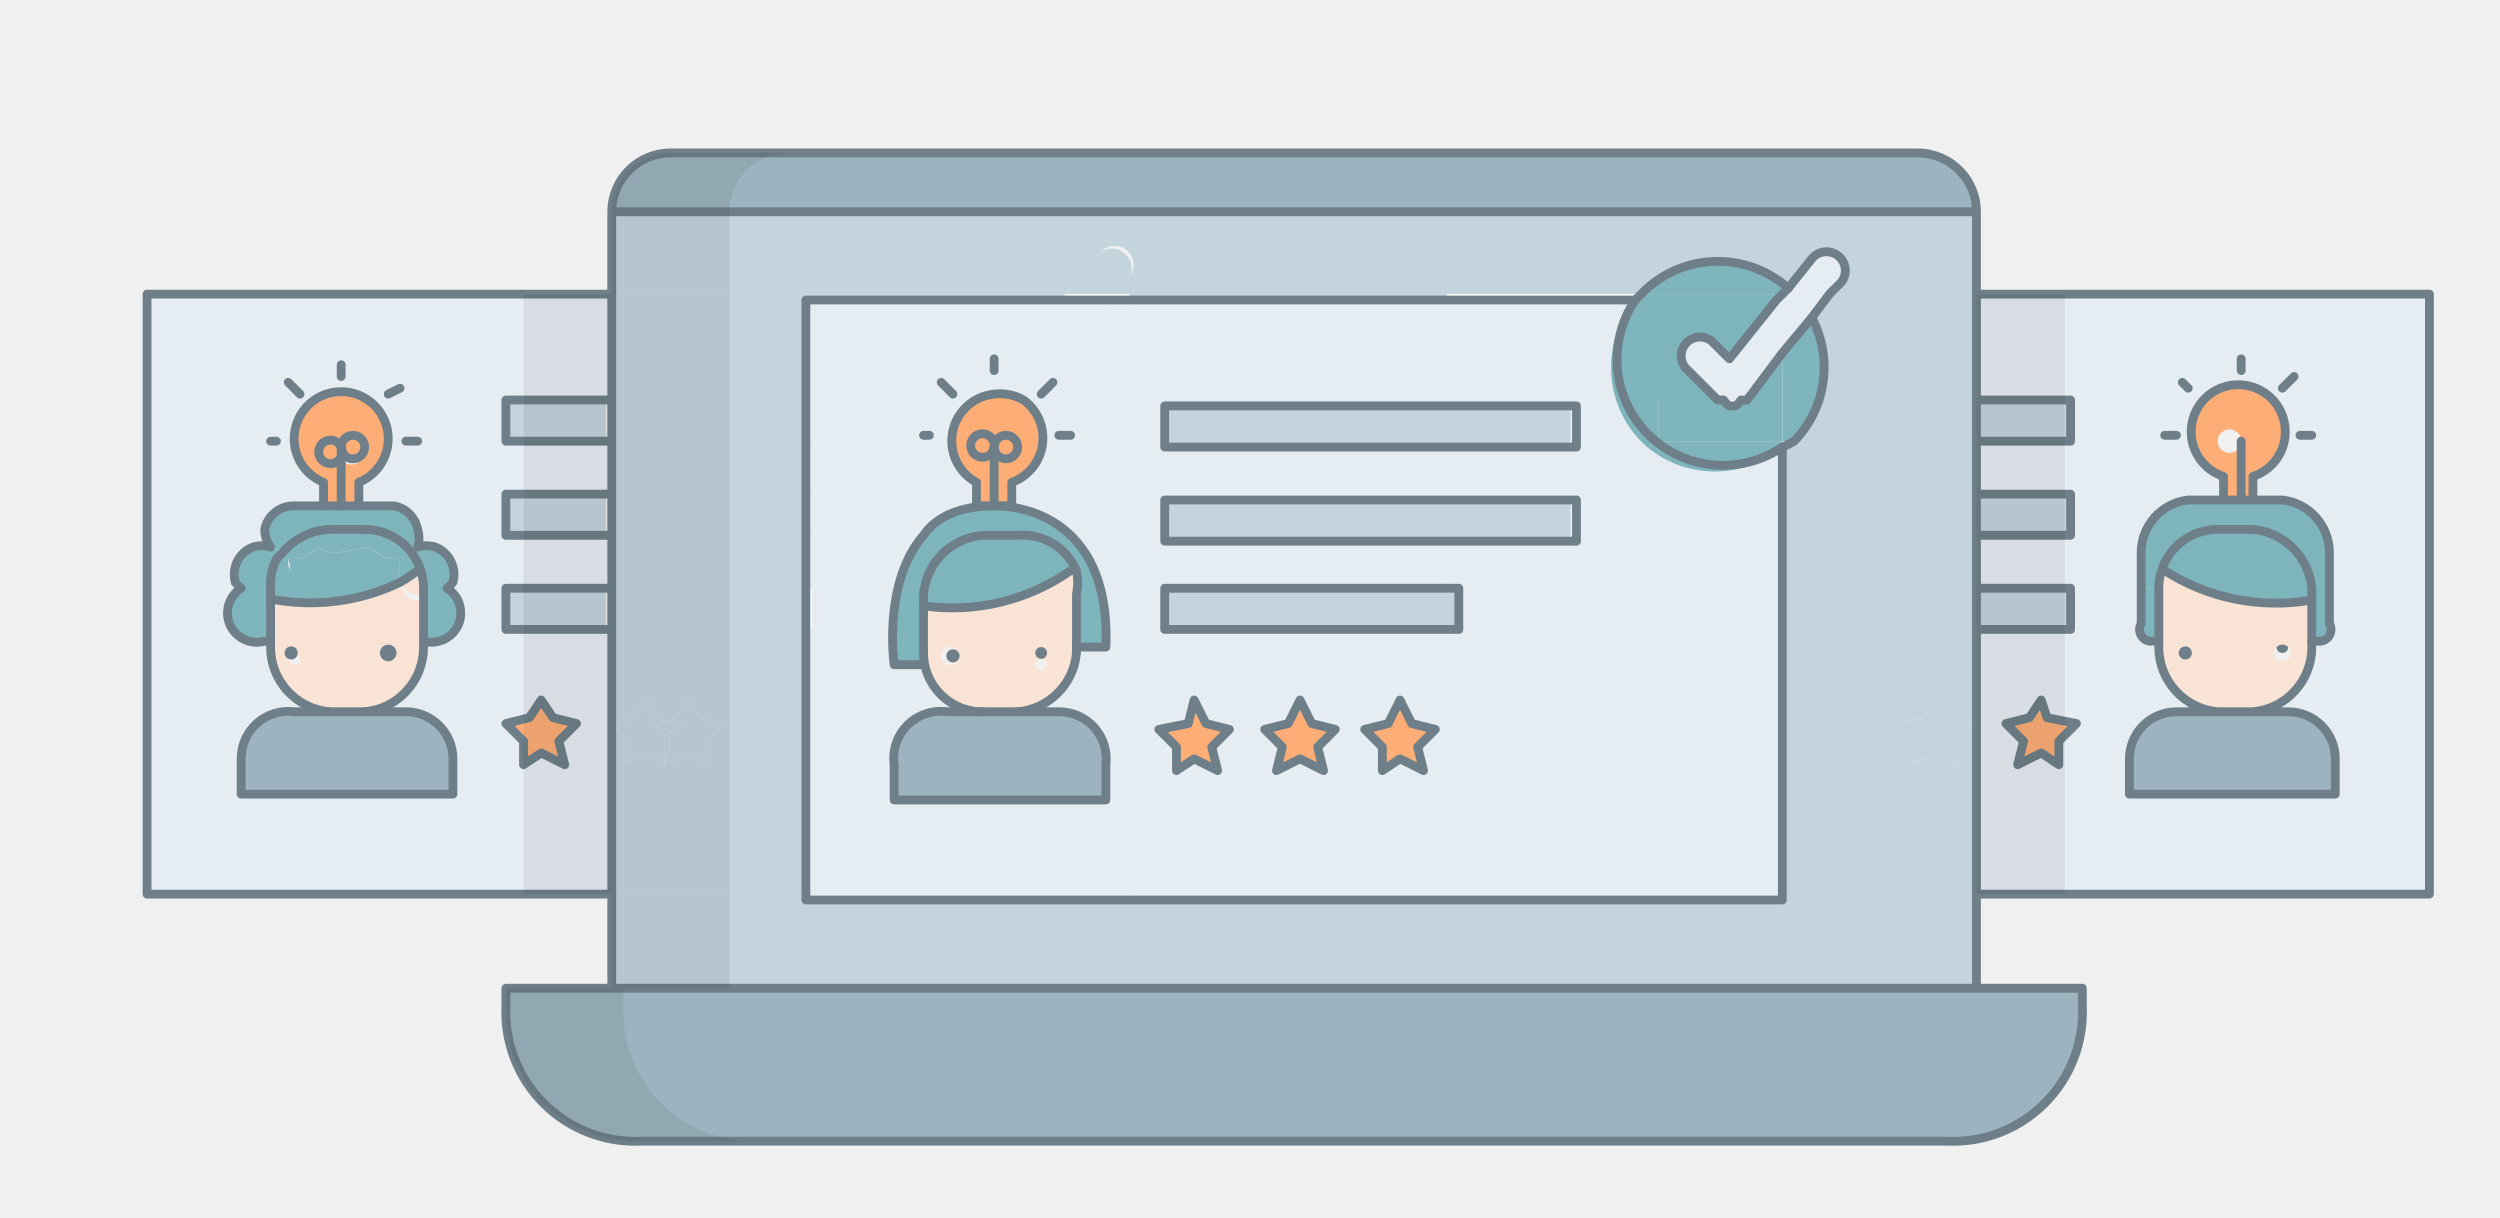
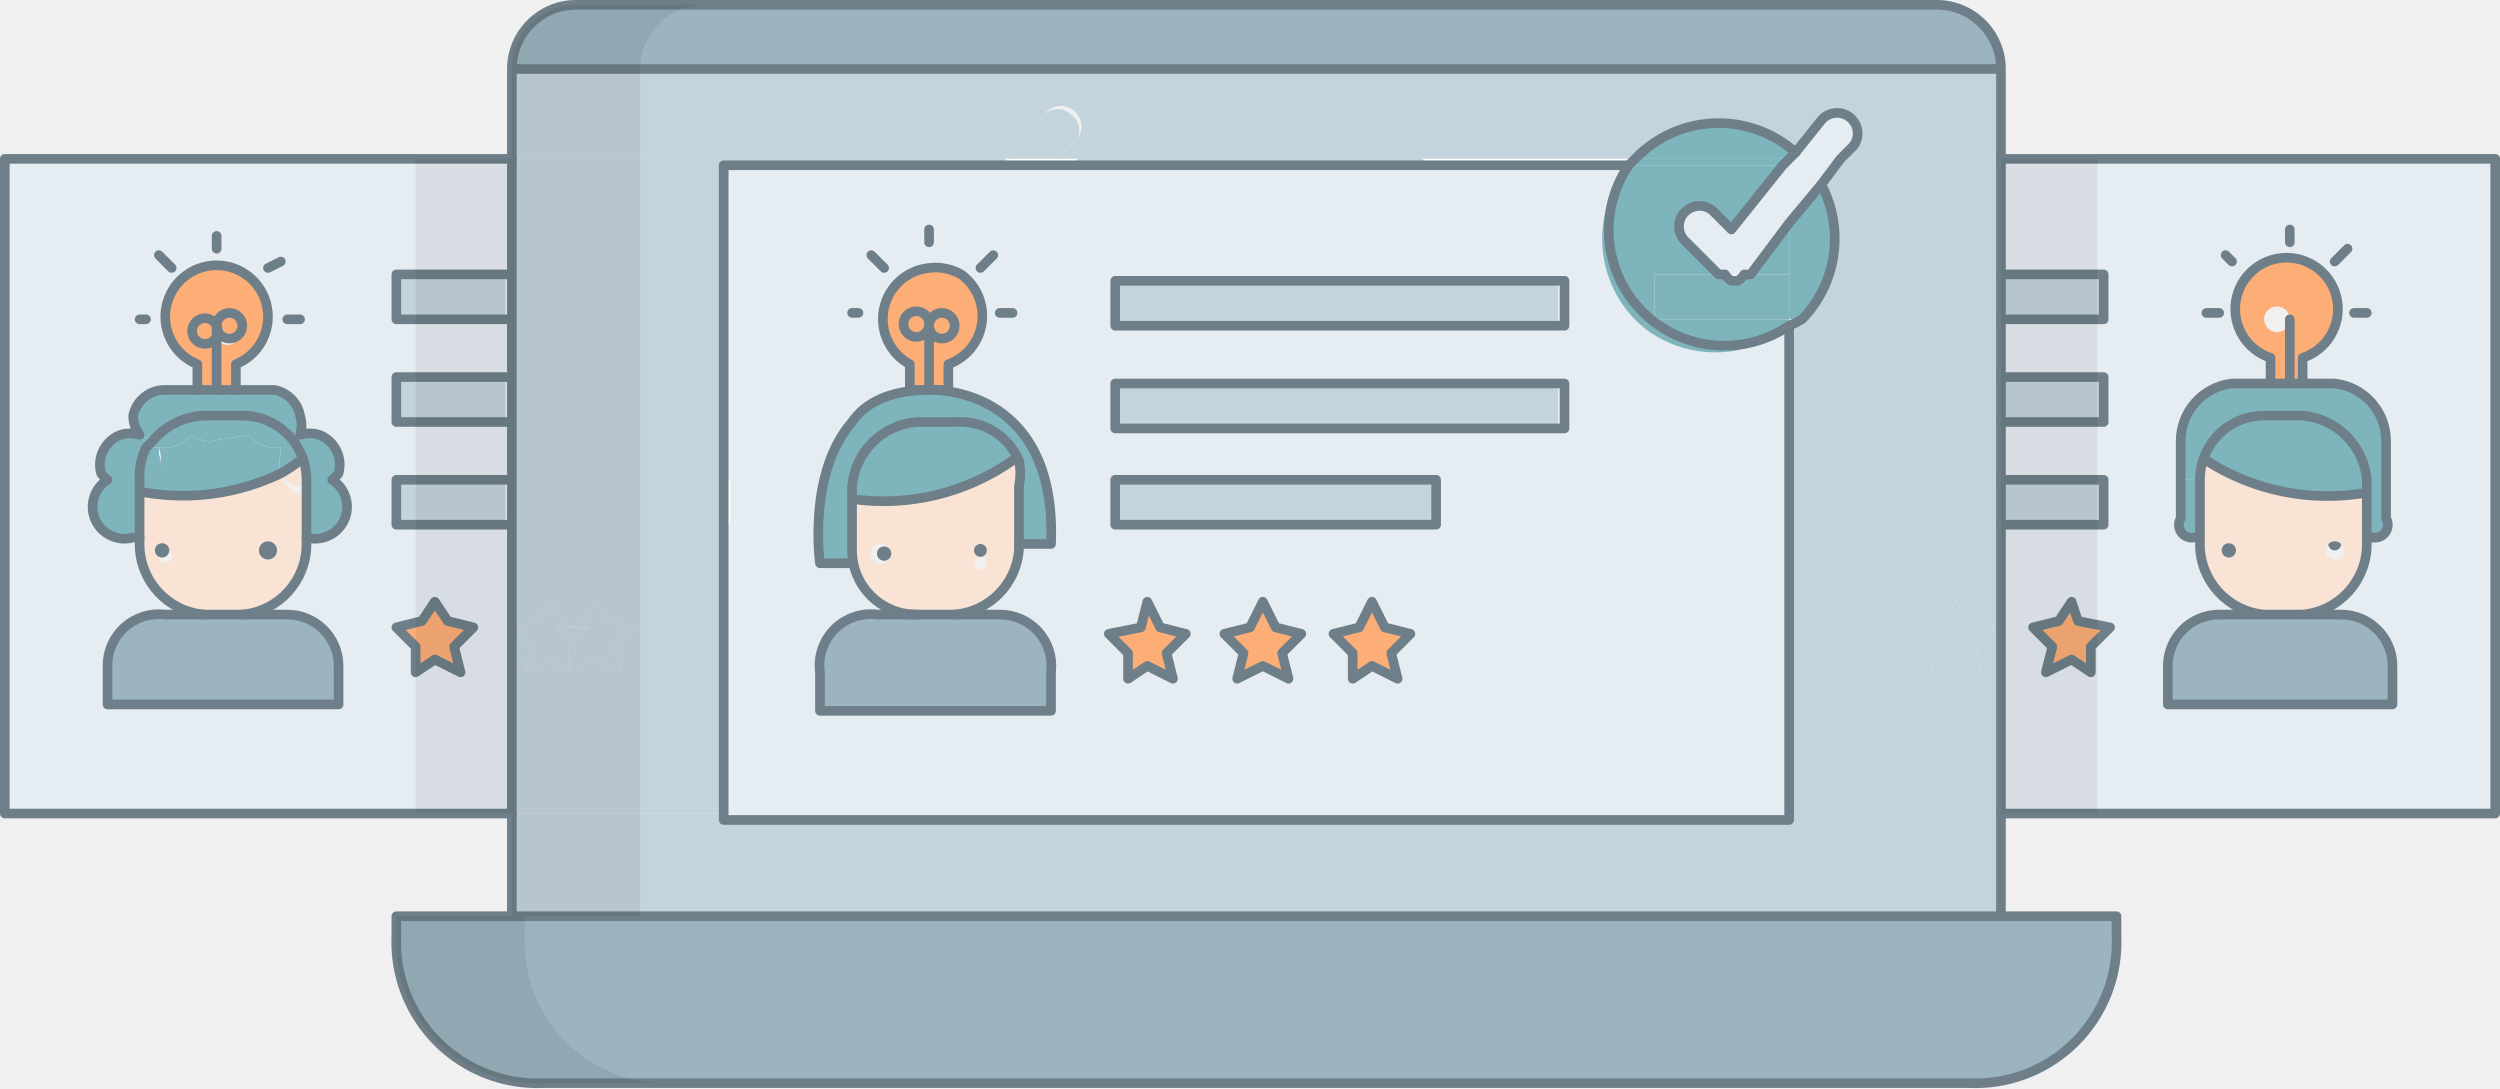
- <svg xmlns="http://www.w3.org/2000/svg" viewBox="0 0 425 207">
-   <defs>
-     <style>.cls-2{fill:#9bb4bf}.cls-3{fill:#7eb5bd}.cls-4{fill:#6e7f89}.cls-5{fill:#f9e3d4}.cls-6{fill:#fdae76}.cls-7{fill:#e6edf2}.cls-8{fill:#c4d4dd}.cls-9{fill:#fff}.cls-10{fill:none;stroke:#6e7f89;stroke-linecap:round;stroke-linejoin:round;stroke-width:1.5px}.cls-11{opacity:.07;mix-blend-mode:multiply}</style>
-   </defs>
-   <g style="isolation:isolate">
-     <g id="Layer_1" data-name="Layer 1">
-       <path class="cls-2" d="M397 129v6h-35v-6a8 8 0 0 1 8-8h19a8 8 0 0 1 8 8z" />
-       <path class="cls-3" d="M396 106a2 2 0 0 1-2 3h-1v-9a11 11 0 0 0-10-10h-6a10 10 0 0 0-10 10h-3v-6a9 9 0 0 1 8-9h16a9 9 0 0 1 8 9z" />
-       <path class="cls-3" d="M393 100v2a35 35 0 0 1-25-5l-1-1a11 11 0 0 1 10-6h6a11 11 0 0 1 10 10z" />
-       <path class="cls-4" d="M389 110a1 1 0 1 1-2 0 1 1 0 0 1 2 0z" />
-       <path class="cls-5" d="M368 97a35 35 0 0 0 25 5v8a11 11 0 0 1-10 11h-6a11 11 0 0 1-10-11v-10a10 10 0 0 1 0-4zm19 15a1 1 0 1 0 2-2 1 1 0 0 0-2 2zm-15 0a1 1 0 1 0-1-2 1 1 0 0 0 1 2z" />
-       <path class="cls-6" d="M382 74a2 2 0 1 1-1 1 2 2 0 0 1 1-1z" />
-       <path class="cls-6" d="M381 85h-3v-4a8 8 0 1 1 5 0v4zm0-10a2 2 0 1 0-2 2 2 2 0 0 0 2-2zM381 75zM381 75z" />
-       <path class="cls-7" d="M367 110a11 11 0 0 0 10 11h-7a8 8 0 0 0-8 8v6h35v-6a8 8 0 0 0-8-8h-6a11 11 0 0 0 10-11v-1h1a2 2 0 0 0 2-3V94a9 9 0 0 0-8-9h-5v-4a8 8 0 1 0-5 0v4h-6a9 9 0 0 0-8 9v12a2 2 0 0 0 2 3h1zm46-60v102h-77v-45h16v-7h-16v-9h16v-7h-16v-9h16v-7h-16V50zm-63 76l3-3-5-1-1-3-2 3-4 1 3 3-1 4 4-2 3 2z" />
-       <path class="cls-4" d="M371 110a1 1 0 1 1 1 2 1 1 0 0 1-1-2z" />
-       <path class="cls-3" d="M367 100v9h-1a2 2 0 0 1-2-3v-6z" />
-       <path class="cls-2" d="M354 168v3a22 22 0 0 1-23 23H109a22 22 0 0 1-23-23v-3h268z" />
-       <path class="cls-6" d="M353 123l-3 3v4l-3-2-4 2 1-4-3-3 4-1 2-3 1 3 5 1z" />
-       <path class="cls-8" d="M336 100h16v7h-16zM336 84h16v7h-16zM336 68h16v7h-16zM336 152v16H104v-16h33v1h166v-1h33zM335 123l-4-1-2-3-2 3-4 1 3 3-1 4 4-2 4 2-1-4zm1-16v45h-33v-45zM303 100h33v7h-33zM303 91h33v9h-33zM303 84h33v7h-33zM336 75v9h-33v-8a14 14 0 0 0 2-1zM336 68v7h-31a18 18 0 0 0 4-7zM336 50v18h-27a18 18 0 0 0-1-14l3-4z" />
-       <path class="cls-8" d="M336 36v14h-25l2-2a3 3 0 0 0-5-4l-4 5a18 18 0 0 0-25 1h-33v1h-54v-1h-3l3-3a3 3 0 1 0-5-4l-6 7h-77V36z" />
-       <path class="cls-2" d="M336 36H104a10 10 0 0 1 10-10h212a10 10 0 0 1 10 10z" />
-       <path class="cls-8" d="M335 123l-3 3 1 4-4-2-4 2 1-4-3-3 4-1 2-3 2 3 4 1z" />
-       <path class="cls-7" d="M312 44a3 3 0 0 1 1 4l-2 2h-5a18 18 0 0 0-2-1l4-5a3 3 0 0 1 4 0zM311 50l-3 4a18 18 0 0 0-2-4z" />
-       <path class="cls-3" d="M310 62a18 18 0 0 1-1 6h-6v-8l5-6a18 18 0 0 1 2 8zM303 68h6a18 18 0 0 1-4 7h-2z" />
-       <path class="cls-7" d="M304 49a18 18 0 0 1 2 1h-3z" />
-       <path class="cls-9" d="M303 75h2a14 14 0 0 1-2 1z" />
-       <path class="cls-3" d="M304 49l-1 1h-24a18 18 0 0 1 25-1z" />
-       <path class="cls-7" d="M303 107v45h-57v-45h2v-7h-2v-8h22v-7h-22v-9h22v-7h-22V51h32a18 18 0 0 0 25 25v8h-21v7h21v9h-2v7z" />
-       <path class="cls-7" d="M301 100h2v7h-2zM282 84h21v7h-21z" />
-       <path class="cls-3" d="M303 68v7h-21v-7h11a3 3 0 0 0 1 1h1a3 3 0 0 0 1-1z" />
-       <path class="cls-3" d="M303 60v8h-7a4 4 0 0 0 1 0z" />
-       <path class="cls-7" d="M303 51v9l-6 8a4 4 0 0 1-1 0h-4l-5-5a3 3 0 0 1 4-5l3 3 8-10z" />
-       <path class="cls-7" d="M303 50h3a18 18 0 0 1 2 4l-5 6v-9h-1z" />
-       <path class="cls-3" d="M303 50l-1 1h-24l1-1z" />
-       <path class="cls-9" d="M293 68h3a3 3 0 0 1-1 1h-1a3 3 0 0 1-1-1z" />
-       <path class="cls-3" d="M282 75h21v1a18 18 0 0 1-23 0z" />
-       <path class="cls-3" d="M282 68v7l-2 1a18 18 0 0 1-2-25h24l-8 10-3-3a3 3 0 0 0-4 5l5 5h1z" />
-       <path class="cls-9" d="M246 50h33l-1 1h-32z" />
-       <path class="cls-8" d="M246 85h21v7h-21zM246 69h21v7h-21zM246 100h2v7h-2z" />
-       <path class="cls-7" d="M244 124l-4-1-2-4-2 4-4 1 3 3v4l3-2 4 2-1-4zm59 29H137v-1h55V51h54v18h-48v7h48v9h-48v7h48v8h-48v7h48v45h57zm-79-26l3-3-4-1-2-4-2 4-4 1 3 3-1 4 4-2 4 2zm-18 0l3-3-4-1-2-4-1 4-5 1 3 3v4l3-2 4 2z" />
-       <path class="cls-8" d="M198 100h49v7h-49zM198 85h49v7h-49zM198 69h49v7h-49z" />
-       <path class="cls-6" d="M244 124l-3 3 1 4-4-2-3 2v-4l-3-3 4-1 2-4 2 4 4 1zM227 124l-3 3 1 4-4-2-4 2 1-4-3-3 4-1 2-4 2 4 4 1zM209 124l-3 3 1 4-4-2-3 2v-4l-3-3 5-1 1-4 2 4 4 1z" />
-       <path class="cls-9" d="M192 50v1h-3v-1h3z" />
-       <path class="cls-8" d="M191 43a3 3 0 0 1 1 4l-3 3h-8l6-7a3 3 0 0 1 4 0z" />
-       <path class="cls-9" d="M189 50v1h-8v-1h8z" />
-       <path class="cls-7" d="M171 67l-6-5a3 3 0 1 1 5-5l3 3 8-9h8l-13 16a3 3 0 0 1-2 1 8 8 0 0 0-3-1z" />
-       <path class="cls-2" d="M188 130v6h-36v-6a8 8 0 0 1 9-9h19a8 8 0 0 1 8 9z" />
-       <path class="cls-5" d="M183 110v1a11 11 0 0 1-10 10h-6a10 10 0 0 1-10-10v-8a35 35 0 0 0 25-6h1a10 10 0 0 1 0 4zm-5 3a1 1 0 1 0-2 0 1 1 0 0 0 2 0zm-16 0a1 1 0 0 0-1-3 1 1 0 1 0 1 3z" />
-       <path class="cls-3" d="M183 97h-1a35 35 0 0 1-25 6v-2a11 11 0 0 1 10-10h6a10 10 0 0 1 10 6z" />
-       <path class="cls-4" d="M178 111a1 1 0 1 1-2 0 1 1 0 0 1 2 0z" />
-       <path class="cls-9" d="M174 68h-1a3 3 0 0 1-2-1 8 8 0 0 1 3 1z" />
-       <circle class="cls-6" cx="171" cy="76" r="2" />
-       <path class="cls-7" d="M188 130a8 8 0 0 0-8-9h-7a11 11 0 0 0 10-10v-1h5c1-25-19-24-19-24h3v-4a8 8 0 0 0 2-14 3 3 0 0 0 2-1l13-16h3v101h-55V91h20c-7 8-5 22-5 22h5a11 11 0 0 0 10 8h-6a8 8 0 0 0-9 9v6h36z" />
-       <path class="cls-3" d="M157 111a11 11 0 0 0 0 2h-5s-2-14 5-22c2-3 6-5 12-5 0 0 20-1 19 24h-5v-9a10 10 0 0 0 0-4 10 10 0 0 0-10-6h-6a11 11 0 0 0-10 10v10z" />
-       <path class="cls-6" d="M169 76a2 2 0 1 0 2-2 2 2 0 0 0-2 2 2 2 0 1 0-1 2 2 2 0 0 0 1-2zm-3 6a8 8 0 0 1 3-15 7 7 0 0 1 2 0 3 3 0 0 0 2 1h1a8 8 0 0 1-2 14v4h-6z" />
-       <path class="cls-6" d="M168 78a2 2 0 1 1 1-2 2 2 0 0 1-1 2z" />
-       <path class="cls-4" d="M163 111a1 1 0 0 1-2 1 1 1 0 1 1 2-1z" />
-       <path class="cls-7" d="M169 86c-6 0-10 2-12 5v-7h-20v-9h20v-7h-20V51h44l-8 9-3-3a3 3 0 1 0-5 5l6 5a7 7 0 0 0-2 0 8 8 0 0 0-3 15v4h3z" />
-       <path class="cls-7" d="M137 84h20v7h-20zM137 68h20v7h-20z" />
-       <path class="cls-9" d="M137 100h1v7h-1z" />
-       <path class="cls-8" d="M137 107v45h-33v-29l3 3-1 4 4-2 3 2 4-2 4 2-1-4 3-3-4-1-2-3-2 3-2 1-1-1-2-3-2 3-4 1v-16h33zM104 100h33v7h-33zM104 91h33v9h-33zM104 84h33v7h-33zM104 75h33v9h-33zM104 68h33v7h-33zM137 51v17h-33V50h77v1h-44z" />
-       <path class="cls-8" d="M123 123l-3 3 1 4-4-2-4 2 1-4-1-1 3-2h-3l2-1 2-3 2 3 4 1z" />
-       <path class="cls-8" d="M116 123l-3 2-2-2h5zM114 126l-1 4v-5l1 1z" />
-       <path class="cls-8" d="M111 123l2 2v5l-3-2-4 2 1-4-3-3 4-1 2-3 2 3 1 1h-2zM86 100h17v7H86zM86 84h17v7H86zM86 68h17v7H86z" />
-       <path class="cls-6" d="M98 123l-3 3 1 4-4-2-3 2v-4l-3-3 4-1 2-3 2 3 4 1z" />
-       <path class="cls-3" d="M76 100a5 5 0 0 1 2 6 5 5 0 0 1-6 3v-8a11 11 0 0 0-3-8h2a5 5 0 0 1 3 0 5 5 0 0 1 3 6 5 5 0 0 1-1 1z" />
-       <path class="cls-2" d="M69 121a8 8 0 0 1 8 8v6H41v-6a8 8 0 0 1 9-8h19z" />
-       <path class="cls-5" d="M72 109v1a11 11 0 0 1-10 11h-6a11 11 0 0 1-10-11v-1a5 5 0 0 0 2-6 4 4 0 0 0-1-1 35 35 0 0 0 21-3 5 5 0 0 0 2 3 5 5 0 0 0 2 7zm-5 3a1 1 0 1 0-2-2 1 1 0 0 0 2 2zm-16 0a1 1 0 1 0-2 0 1 1 0 0 0 2 0z" />
-       <path class="cls-5" d="M72 102v7a5 5 0 0 1-2-7zM72 100v1h-2a5 5 0 0 1-2-2 25 25 0 0 0 3-2v-1a10 10 0 0 1 1 4z" />
-       <path class="cls-7" d="M39 106a5 5 0 0 0 6 3 4 4 0 0 0 1 0v1a11 11 0 0 0 10 11h-6a8 8 0 0 0-9 8v6h36v-6a8 8 0 0 0-8-8h-7a11 11 0 0 0 10-11v-1a5 5 0 0 0 6-3 5 5 0 0 0-2-6 5 5 0 0 0 1-1 5 5 0 0 0-3-6 5 5 0 0 0-3 0 5 5 0 0 0 1-3 5 5 0 0 0-5-4h-6v-4a8 8 0 1 0-6 0v4h-5a5 5 0 0 0-5 4 5 5 0 0 0 1 3 5 5 0 0 0-3 0 5 5 0 0 0-3 6 5 5 0 0 0 1 1 5 5 0 0 0-2 6zm65 17v29H25V50h79v18H86v7h18v9H86v7h18v9H86v7h18v16zm-9 3l3-3-4-1-2-3-2 3-4 1 3 3v4l3-2 4 2z" />
-       <path class="cls-4" d="M65 112a1 1 0 0 1 2-2 1 1 0 1 1-2 2z" />
-       <path class="cls-3" d="M68 96a5 5 0 0 0 0 3 35 35 0 0 1-21 3 4 4 0 0 0 0-1 5 5 0 0 0 2-6 5 5 0 0 0 1 0 5 5 0 0 0 4-2 6 6 0 0 0 3 1l6-1a5 5 0 0 0 4 2 5 5 0 0 0 1 0 6 6 0 0 0 0 1z" />
-       <path class="cls-3" d="M63 93l-6 1a6 6 0 0 1-3-1 5 5 0 0 1-4 2 5 5 0 0 1-1 0h-2l1-1a11 11 0 0 1 8-4h6a10 10 0 0 1 9 6v1a25 25 0 0 1-3 2 5 5 0 0 1 0-3 6 6 0 0 1 0-1 5 5 0 0 1-1 0 5 5 0 0 1-4-2z" />
-       <path class="cls-3" d="M46 93a5 5 0 0 1-1-3 5 5 0 0 1 5-4h17a5 5 0 0 1 4 4 5 5 0 0 1 0 3h-2a10 10 0 0 0-7-3h-6a11 11 0 0 0-8 4z" />
-       <circle class="cls-6" cx="60" cy="76" r="2" />
-       <path class="cls-6" d="M58 86h-3v-4a8 8 0 1 1 6 0v4zm0-10a2 2 0 1 0-1 2 2 2 0 0 0 1-2 2 2 0 1 0 2-1 2 2 0 0 0-2 1z" />
-       <path class="cls-6" d="M58 76a2 2 0 1 1-1-1 2 2 0 0 1 1 1z" />
-       <path class="cls-4" d="M50 110a1 1 0 1 1-1 2 1 1 0 0 1 1-2z" />
-       <path class="cls-3" d="M49 96a5 5 0 0 1-2 6h-1v-1a10 10 0 0 1 1-6h2a4 4 0 0 1 0 1z" />
-       <path class="cls-5" d="M48 103a5 5 0 0 1-2 6v-7h1a4 4 0 0 1 1 1z" />
-       <path class="cls-3" d="M46 93l2 1-1 1a10 10 0 0 0-1 5v9a4 4 0 0 1-1 0 5 5 0 0 1-6-3 5 5 0 0 1 2-6 5 5 0 0 1-1-1 5 5 0 0 1 3-6 5 5 0 0 1 3 0z" />
-       <path class="cls-10" d="M61 86v-4a8 8 0 1 0-6 0v4M58 86V76" />
-       <path class="cls-10" d="M58 76a2 2 0 1 1-1-1 2 2 0 0 1 1 1z" />
-       <circle class="cls-10" cx="60" cy="76" r="2" />
-       <path class="cls-10" d="M47 75h-1M71 75h-2M58 64v-2M49 65l2 2M66 67l2-1M46 109a4 4 0 0 1-1 0 5 5 0 0 1-6-3 5 5 0 0 1 2-6 5 5 0 0 1-1-1 5 5 0 0 1 3-6 5 5 0 0 1 3 0 5 5 0 0 1-1-3 5 5 0 0 1 5-4h17a5 5 0 0 1 4 4 5 5 0 0 1 0 3 5 5 0 0 1 3 0 5 5 0 0 1 3 6 5 5 0 0 1-1 1 5 5 0 0 1 2 6 5 5 0 0 1-6 3M336 152h77V50h-77" />
-       <path class="cls-10" d="M383 121a11 11 0 0 0 10-11v-10a11 11 0 0 0-10-10h-6a10 10 0 0 0-10 10v10a11 11 0 0 0 10 11M377 121h-7a8 8 0 0 0-8 8v6h35v-6a8 8 0 0 0-8-8h-12zM378 85v-4a8 8 0 1 1 5 0v4M381 85V75M381 75zM381 75zM391 74h2M368 74h2M336 75h16v-7h-16M336 91h16v-7h-16M336 107h16v-7h-16M347 119l-2 3-4 1 3 3-1 4 4-2 3 2v-4l3-3-5-1-1-3zM368 97a35 35 0 0 0 25 5M381 63v-2M390 64l-2 2M372 66l-1-1M104 152H25V50h79" />
-       <path class="cls-10" d="M104 75H86v-7h18M104 91H86v-7h18M104 107H86v-7h18M62 121h7a8 8 0 0 1 8 8v6H41v-6a8 8 0 0 1 9-8h6M92 119l2 3 4 1-3 3 1 4-4-2-3 2v-4l-3-3 4-1 2-3zM104 168V36a10 10 0 0 1 10-10h212a10 10 0 0 1 10 10v132M336 168h18v3a22 22 0 0 1-23 23H109a22 22 0 0 1-23-23v-3h250zM104 36h232" />
-       <path class="cls-10" d="M303 76v77H137V51h141" />
-       <path class="cls-10" d="M167 121a10 10 0 0 1-10-10v-10a11 11 0 0 1 10-10h6a10 10 0 0 1 10 6 10 10 0 0 1 0 4v10a11 11 0 0 1-10 10" />
-       <path class="cls-10" d="M157 113h-5s-2-14 5-22c2-3 6-5 12-5 0 0 20-1 19 24h-5M182 97a35 35 0 0 1-25 6M173 121h7a8 8 0 0 1 8 9v6h-36v-6a8 8 0 0 1 9-9h12z" />
-       <path class="cls-10" d="M169 86h3v-4a8 8 0 0 0 2-14 8 8 0 0 0-3-1 7 7 0 0 0-2 0 8 8 0 0 0-3 15v4zM169 86V76" />
-       <path class="cls-10" d="M169 76a2 2 0 1 1-1-2 2 2 0 0 1 1 2z" />
-       <circle class="cls-10" cx="171" cy="76" r="2" />
-       <path class="cls-10" d="M158 74h-1M182 74h-2M169 63v-2M160 65l2 2M177 67l2-2M246 69h22v7h-70v-7h48zM246 85h22v7h-70v-7h48zM246 100h2v7h-50v-7h48zM308 54a18 18 0 0 1-3 21 14 14 0 0 1-2 1 18 18 0 0 1-25-25l1-1a18 18 0 0 1 25-1M203 119l2 4 4 1-3 3 1 4-4-2-3 2v-4l-3-3 5-1 1-4zM221 119l2 4 4 1-3 3 1 4-4-2-4 2 1-4-3-3 4-1 2-4zM238 119l2 4 4 1-3 3 1 4-4-2-3 2v-4l-3-3 4-1 2-4z" />
-       <path class="cls-10" d="M296 68a3 3 0 0 1-1 1h-1a3 3 0 0 1-1-1h-1l-5-5a3 3 0 0 1 4-5l3 3 8-10 1-1 1-1 4-5a3 3 0 0 1 5 4l-2 2-3 4-5 6-6 8a4 4 0 0 1-1 0zM366 109a2 2 0 0 1-2-3V94a9 9 0 0 1 8-9h16a9 9 0 0 1 8 9v12a2 2 0 0 1-2 3h-1M62 121h-6a11 11 0 0 1-10-11v-10a10 10 0 0 1 1-5l1-1a11 11 0 0 1 8-4h6a10 10 0 0 1 10 10v10a11 11 0 0 1-10 11z" />
-       <path class="cls-10" d="M71 97a25 25 0 0 1-3 2 35 35 0 0 1-21 3h-1" />
-       <path class="cls-11" d="M134 26h-20a10 10 0 0 0-10 10v132h20V36a10 10 0 0 1 10-10zM106 171v-3H86v3a22 22 0 0 0 23 23h20a22 22 0 0 1-23-23zM89 50h15v102H89zM336 50h15v102h-15z" />
+ <svg xmlns="http://www.w3.org/2000/svg" height="169.524" viewBox="0 0 389.5 169.524" width="389.5">
+   <g transform="translate(-24.25 -25.25)">
+     <path d="m397 129v6h-35v-6a8 8 0 0 1 8-8h19a8 8 0 0 1 8 8z" fill="#9bb4bf" />
+     <path d="m396 106a2 2 0 0 1 -2 3h-1v-9a11 11 0 0 0 -10-10h-6a10 10 0 0 0 -10 10h-3v-6a9 9 0 0 1 8-9h16a9 9 0 0 1 8 9z" fill="#7eb5bd" />
+     <path d="m393 100v2a35 35 0 0 1 -25-5l-1-1a11 11 0 0 1 10-6h6a11 11 0 0 1 10 10z" fill="#7eb5bd" />
+     <path d="m389 110a1 1 0 1 1 -2 0 1 1 0 0 1 2 0z" fill="#6e7f89" />
+     <path d="m368 97a35 35 0 0 0 25 5v8a11 11 0 0 1 -10 11h-6a11 11 0 0 1 -10-11v-10a10 10 0 0 1 0-4zm19 15a1.414 1.414 0 1 0 2-2 1.414 1.414 0 0 0 -2 2zm-15 0a1.118 1.118 0 1 0 -1-2 1.118 1.118 0 0 0 1 2z" fill="#f9e3d4" />
+     <path d="m382 74a2 2 0 1 1 -1 1 2 2 0 0 1 1-1z" fill="#fdae76" />
+     <path d="m381 85h-3v-4a8 8 0 1 1 5 0v4zm0-10a2 2 0 1 0 -2 2 2 2 0 0 0 2-2z" fill="#fdae76" />
+     <path d="m367 110a11 11 0 0 0 10 11h-7a8 8 0 0 0 -8 8v6h35v-6a8 8 0 0 0 -8-8h-6a11 11 0 0 0 10-11v-1h1a2 2 0 0 0 2-3v-12a9 9 0 0 0 -8-9h-5v-4a8 8 0 1 0 -5 0v4h-6a9 9 0 0 0 -8 9v12a2 2 0 0 0 2 3h1zm46-60v102h-77v-45h16v-7h-16v-9h16v-7h-16v-9h16v-7h-16v-18zm-63 76 3-3-5-1-1-3-2 3-4 1 3 3-1 4 4-2 3 2z" fill="#e6edf2" />
+     <path d="m371 110a1.118 1.118 0 1 1 1 2 1.118 1.118 0 0 1 -1-2z" fill="#6e7f89" />
+     <path d="m367 100v9h-1a2 2 0 0 1 -2-3v-6z" fill="#7eb5bd" />
+     <path d="m354 168v3a22 22 0 0 1 -23 23h-222a22 22 0 0 1 -23-23v-3z" fill="#9bb4bf" />
+     <path d="m353 123-3 3v4l-3-2-4 2 1-4-3-3 4-1 2-3 1 3z" fill="#fdae76" />
+     <path d="m336 100h16v7h-16zm0-16h16v7h-16zm0-16h16v7h-16zm0 84v16h-232v-16h33v1h166v-1zm-1-29-4-1-2-3-2 3-4 1 3 3-1 4 4-2 4 2-1-4zm1-16v45h-33v-45zm-33-7h33v7h-33zm0-9h33v9h-33zm0-7h33v7h-33zm33-9v9h-33v-8a14 14 0 0 0 2-1zm0-7v7h-31a18 18 0 0 0 4-7zm0-18v18h-27a18 18 0 0 0 -1-14l3-4z" fill="#c4d4dd" />
+     <path d="m336 36v14h-25l2-2a3.202 3.202 0 0 0 -5-4l-4 5a18 18 0 0 0 -25 1h-33v1h-54v-1h-3l3-3a3.202 3.202 0 1 0 -5-4l-6 7h-77v-14z" fill="#c4d4dd" />
+     <path d="m336 36h-232a10 10 0 0 1 10-10h212a10 10 0 0 1 10 10z" fill="#9bb4bf" />
+     <path d="m335 123-3 3 1 4-4-2-4 2 1-4-3-3 4-1 2-3 2 3z" fill="#c4d4dd" />
+     <path d="m312 44a3 3 0 0 1 1 4l-2 2h-5a18 18 0 0 0 -2-1l4-5a3 3 0 0 1 4 0zm-1 6-3 4a18 18 0 0 0 -2-4z" fill="#e6edf2" />
+     <path d="m310 62a18 18 0 0 1 -1 6h-6v-8l5-6a18 18 0 0 1 2 8zm-7 6h6a18 18 0 0 1 -4 7h-2z" fill="#7eb5bd" />
+     <path d="m304 49a18 18 0 0 1 2 1h-3z" fill="#e6edf2" />
+     <path d="m303 75h2a14 14 0 0 1 -2 1z" fill="#fff" />
+     <path d="m304 49-1 1h-24a18 18 0 0 1 25-1z" fill="#7eb5bd" />
+     <path d="m303 107v45h-57v-45h2v-7h-2v-8h22v-7h-22v-9h22v-7h-22v-18h32a18 18 0 0 0 25 25v8h-21v7h21v9h-2v7z" fill="#e6edf2" />
+     <path d="m301 100h2v7h-2zm-19-16h21v7h-21z" fill="#e6edf2" />
+     <path d="m303 68v7h-21v-7h11a3 3 0 0 0 1 1h1a3 3 0 0 0 1-1z" fill="#7eb5bd" />
+     <path d="m303 60v8h-7a4 4 0 0 0 1 0z" fill="#7eb5bd" />
+     <path d="m303 51v9l-6 8a4 4 0 0 1 -1 0h-4l-5-5a3.202 3.202 0 0 1 4-5l3 3 8-10z" fill="#e6edf2" />
+     <path d="m303 50h3a18 18 0 0 1 2 4l-5 6v-9h-1z" fill="#e6edf2" />
+     <path d="m303 50-1 1h-24l1-1z" fill="#7eb5bd" />
+     <path d="m293 68h3a3 3 0 0 1 -1 1h-1a3 3 0 0 1 -1-1z" fill="#fff" />
+     <path d="m282 75h21v1a18 18 0 0 1 -23 0z" fill="#7eb5bd" />
+     <path d="m282 68v7l-2 1a18 18 0 0 1 -2-25h24l-8 10-3-3a3.202 3.202 0 0 0 -4 5l5 5h1z" fill="#7eb5bd" />
+     <path d="m246 50h33l-1 1h-32z" fill="#fff" />
+     <path d="m246 85h21v7h-21zm0-16h21v7h-21zm0 31h2v7h-2z" fill="#c4d4dd" />
+     <path d="m244 124-4-1-2-4-2 4-4 1 3 3v4l3-2 4 2-1-4zm59 29h-166v-1h55v-101h54v18h-48v7h48v9h-48v7h48v8h-48v7h48v45h57zm-79-26 3-3-4-1-2-4-2 4-4 1 3 3-1 4 4-2 4 2zm-18 0 3-3-4-1-2-4-1 4-5 1 3 3v4l3-2 4 2z" fill="#e6edf2" />
+     <path d="m198 100h49v7h-49zm0-15h49v7h-49zm0-16h49v7h-49z" fill="#c4d4dd" />
+     <path d="m244 124-3 3 1 4-4-2-3 2v-4l-3-3 4-1 2-4 2 4zm-17 0-3 3 1 4-4-2-4 2 1-4-3-3 4-1 2-4 2 4zm-18 0-3 3 1 4-4-2-3 2v-4l-3-3 5-1 1-4 2 4z" fill="#fdae76" />
+     <path d="m192 50v1h-3v-1z" fill="#fff" />
+     <path d="m191 43a3 3 0 0 1 1 4l-3 3h-8l6-7a3 3 0 0 1 4 0z" fill="#c4d4dd" />
+     <path d="m189 50v1h-8v-1z" fill="#fff" />
+     <path d="m171 67-6-5a3.536 3.536 0 1 1 5-5l3 3 8-9h8l-13 16a3 3 0 0 1 -2 1 8 8 0 0 0 -3-1z" fill="#e6edf2" />
+     <path d="m188 130v6h-36v-6a8 8 0 0 1 9-9h19a8 8 0 0 1 8 9z" fill="#9bb4bf" />
+     <path d="m183 110v1a11 11 0 0 1 -10 10h-6a10 10 0 0 1 -10-10v-8a35 35 0 0 0 25-6h1a10 10 0 0 1 0 4zm-5 3a1 1 0 1 0 -2 0 1 1 0 0 0 2 0zm-16 0a1.581 1.581 0 0 0 -1-3 1.581 1.581 0 1 0 1 3z" fill="#f9e3d4" />
+     <path d="m183 97h-1a35 35 0 0 1 -25 6v-2a11 11 0 0 1 10-10h6a10 10 0 0 1 10 6z" fill="#7eb5bd" />
+     <path d="m178 111a1 1 0 1 1 -2 0 1 1 0 0 1 2 0z" fill="#6e7f89" />
+     <path d="m174 68h-1a3 3 0 0 1 -2-1 8 8 0 0 1 3 1z" fill="#fff" />
+     <circle cx="171" cy="76" fill="#fdae76" r="2" />
+     <path d="m188 130a8 8 0 0 0 -8-9h-7a11 11 0 0 0 10-10v-1h5c1-25-19-24-19-24h3v-4a8 8 0 0 0 2-14 3 3 0 0 0 2-1l13-16h3v101h-55v-61h20c-7 8-5 22-5 22h5a11 11 0 0 0 10 8h-6a8 8 0 0 0 -9 9v6h36z" fill="#e6edf2" />
+     <path d="m157 111a11 11 0 0 0 0 2h-5s-2-14 5-22c2-3 6-5 12-5 0 0 20-1 19 24h-5v-9a10 10 0 0 0 0-4 10 10 0 0 0 -10-6h-6a11 11 0 0 0 -10 10z" fill="#7eb5bd" />
+     <path d="m169 76a2 2 0 1 0 2-2 2 2 0 0 0 -2 2 2 2 0 1 0 -1 2 2 2 0 0 0 1-2zm-3 6a8 8 0 0 1 3-15 7 7 0 0 1 2 0 3 3 0 0 0 2 1h1a8 8 0 0 1 -2 14v4h-6z" fill="#fdae76" />
+     <path d="m168 78a2 2 0 1 1 1-2 2 2 0 0 1 -1 2z" fill="#fdae76" />
+     <path d="m163 111a1.118 1.118 0 0 1 -2 1 1.118 1.118 0 1 1 2-1z" fill="#6e7f89" />
+     <path d="m169 86c-6 0-10 2-12 5v-7h-20v-9h20v-7h-20v-17h44l-8 9-3-3a3.536 3.536 0 1 0 -5 5l6 5a7 7 0 0 0 -2 0 8 8 0 0 0 -3 15v4z" fill="#e6edf2" />
+     <path d="m137 84h20v7h-20zm0-16h20v7h-20z" fill="#e6edf2" />
+     <path d="m137 100h1v7h-1z" fill="#fff" />
+     <path d="m137 107v45h-33v-29l3 3-1 4 4-2 3 2 4-2 4 2-1-4 3-3-4-1-2-3-2 3-2 1-1-1-2-3-2 3-4 1v-16zm-33-7h33v7h-33zm0-9h33v9h-33zm0-7h33v7h-33zm0-9h33v9h-33zm0-7h33v7h-33zm33-17v17h-33v-18h77v1z" fill="#c4d4dd" />
+     <path d="m123 123-3 3 1 4-4-2-4 2 1-4-1-1 3-2h-3l2-1 2-3 2 3z" fill="#c4d4dd" />
+     <path d="m116 123-3 2-2-2zm-2 3-1 4v-5z" fill="#c4d4dd" />
+     <path d="m111 123 2 2v5l-3-2-4 2 1-4-3-3 4-1 2-3 2 3 1 1zm-25-23h17v7h-17zm0-16h17v7h-17zm0-16h17v7h-17z" fill="#c4d4dd" />
+     <path d="m98 123-3 3 1 4-4-2-3 2v-4l-3-3 4-1 2-3 2 3z" fill="#fdae76" />
+     <path d="m76 100a5 5 0 0 1 2 6 5 5 0 0 1 -6 3v-8a11 11 0 0 0 -3-8h2a5 5 0 0 1 3 0 5 5 0 0 1 3 6 5 5 0 0 1 -1 1z" fill="#7eb5bd" />
+     <path d="m69 121a8 8 0 0 1 8 8v6h-36v-6a8 8 0 0 1 9-8z" fill="#9bb4bf" />
+     <path d="m72 109v1a11 11 0 0 1 -10 11h-6a11 11 0 0 1 -10-11v-1a5 5 0 0 0 2-6 4 4 0 0 0 -1-1 35 35 0 0 0 21-3 5 5 0 0 0 2 3 5 5 0 0 0 2 7zm-5 3a1.414 1.414 0 1 0 -2-2 1.414 1.414 0 0 0 2 2zm-16 0a1 1 0 1 0 -2 0 1 1 0 0 0 2 0z" fill="#f9e3d4" />
+     <path d="m72 102v7a5 5 0 0 1 -2-7zm0-2v1h-2a5 5 0 0 1 -2-2 25 25 0 0 0 3-2v-1a10 10 0 0 1 1 4z" fill="#f9e3d4" />
+     <path d="m39 106a5 5 0 0 0 6 3 4 4 0 0 0 1 0v1a11 11 0 0 0 10 11h-6a8 8 0 0 0 -9 8v6h36v-6a8 8 0 0 0 -8-8h-7a11 11 0 0 0 10-11v-1a5 5 0 0 0 6-3 5 5 0 0 0 -2-6 5 5 0 0 0 1-1 5 5 0 0 0 -3-6 5 5 0 0 0 -3 0 5 5 0 0 0 1-3 5 5 0 0 0 -5-4h-6v-4a8 8 0 1 0 -6 0v4h-5a5 5 0 0 0 -5 4 5 5 0 0 0 1 3 5 5 0 0 0 -3 0 5 5 0 0 0 -3 6 5 5 0 0 0 1 1 5 5 0 0 0 -2 6zm65 17v29h-79v-102h79v18h-18v7h18v9h-18v7h18v9h-18v7h18zm-9 3 3-3-4-1-2-3-2 3-4 1 3 3v4l3-2 4 2z" fill="#e6edf2" />
+     <path d="m65 112a1.414 1.414 0 0 1 2-2 1.414 1.414 0 1 1 -2 2z" fill="#6e7f89" />
+     <path d="m68 96a5 5 0 0 0 0 3 35 35 0 0 1 -21 3 4 4 0 0 0 0-1 5 5 0 0 0 2-6 5 5 0 0 0 1 0 5 5 0 0 0 4-2 6 6 0 0 0 3 1l6-1a5 5 0 0 0 4 2 5 5 0 0 0 1 0 6 6 0 0 0 0 1z" fill="#7eb5bd" />
+     <path d="m63 93-6 1a6 6 0 0 1 -3-1 5 5 0 0 1 -4 2 5 5 0 0 1 -1 0h-2l1-1a11 11 0 0 1 8-4h6a10 10 0 0 1 9 6v1a25 25 0 0 1 -3 2 5 5 0 0 1 0-3 6 6 0 0 1 0-1 5 5 0 0 1 -1 0 5 5 0 0 1 -4-2z" fill="#7eb5bd" />
+     <path d="m46 93a5 5 0 0 1 -1-3 5 5 0 0 1 5-4h17a5 5 0 0 1 4 4 5 5 0 0 1 0 3h-2a10 10 0 0 0 -7-3h-6a11 11 0 0 0 -8 4z" fill="#7eb5bd" />
+     <circle cx="60" cy="76" fill="#fdae76" r="2" />
+     <path d="m58 86h-3v-4a8 8 0 1 1 6 0v4zm0-10a2 2 0 1 0 -1 2 2 2 0 0 0 1-2 2 2 0 1 0 2-1 2 2 0 0 0 -2 1z" fill="#fdae76" />
+     <path d="m58 76a2 2 0 1 1 -1-1 2 2 0 0 1 1 1z" fill="#fdae76" />
+     <path d="m50 110a1.118 1.118 0 1 1 -1 2 1.118 1.118 0 0 1 1-2z" fill="#6e7f89" />
+     <path d="m49 96a5 5 0 0 1 -2 6h-1v-1a10 10 0 0 1 1-6h2a4 4 0 0 1 0 1z" fill="#7eb5bd" />
+     <path d="m48 103a5 5 0 0 1 -2 6v-7h1a4 4 0 0 1 1 1z" fill="#f9e3d4" />
+     <path d="m46 93 2 1-1 1a10 10 0 0 0 -1 5v9a4 4 0 0 1 -1 0 5 5 0 0 1 -6-3 5 5 0 0 1 2-6 5 5 0 0 1 -1-1 5 5 0 0 1 3-6 5 5 0 0 1 3 0z" fill="#7eb5bd" />
+     <g fill="none" stroke="#6e7f89" stroke-linecap="round" stroke-linejoin="round" stroke-width="1.5">
+       <path d="m61 86v-4a8 8 0 1 0 -6 0v4m3 0v-10" />
+       <path d="m58 76a2 2 0 1 1 -1-1 2 2 0 0 1 1 1z" />
+       <circle cx="60" cy="76" r="2" />
+       <path d="m47 75h-1m25 0h-2m-11-11v-2m-9 3 2 2m15 0 2-1m-22 43a4 4 0 0 1 -1 0 5 5 0 0 1 -6-3 5 5 0 0 1 2-6 5 5 0 0 1 -1-1 5 5 0 0 1 3-6 5 5 0 0 1 3 0 5 5 0 0 1 -1-3 5 5 0 0 1 5-4h17a5 5 0 0 1 4 4 5 5 0 0 1 0 3 5 5 0 0 1 3 0 5 5 0 0 1 3 6 5 5 0 0 1 -1 1 5 5 0 0 1 2 6 5 5 0 0 1 -6 3m264 43h77v-102h-77" />
+       <path d="m383 121a11 11 0 0 0 10-11v-10a11 11 0 0 0 -10-10h-6a10 10 0 0 0 -10 10v10a11 11 0 0 0 10 11m0 0h-7a8 8 0 0 0 -8 8v6h35v-6a8 8 0 0 0 -8-8zm1-36v-4a8 8 0 1 1 5 0v4m-2 0v-10m10-1h2m-25 0h2m-34 1h16v-7h-16m0 23h16v-7h-16m0 23h16v-7h-16m11 19-2 3-4 1 3 3-1 4 4-2 3 2v-4l3-3-5-1zm21-22a35 35 0 0 0 25 5m-12-39v-2m9 3-2 2m-16 0-1-1m-267 87h-79v-102h79" />
+       <path d="m104 75h-18v-7h18m0 23h-18v-7h18m0 23h-18v-7h18m-42 21h7a8 8 0 0 1 8 8v6h-36v-6a8 8 0 0 1 9-8h6m36-2 2 3 4 1-3 3 1 4-4-2-3 2v-4l-3-3 4-1zm12 49v-132a10 10 0 0 1 10-10h212a10 10 0 0 1 10 10v132m0 0h18v3a22 22 0 0 1 -23 23h-222a22 22 0 0 1 -23-23v-3zm-232-132h232" />
+       <path d="m303 76v77h-166v-102h141" />
+       <path d="m167 121a10 10 0 0 1 -10-10v-10a11 11 0 0 1 10-10h6a10 10 0 0 1 10 6 10 10 0 0 1 0 4v10a11 11 0 0 1 -10 10" />
+       <path d="m157 113h-5s-2-14 5-22c2-3 6-5 12-5 0 0 20-1 19 24h-5m-1-13a35 35 0 0 1 -25 6m16 18h7a8 8 0 0 1 8 9v6h-36v-6a8 8 0 0 1 9-9z" />
+       <path d="m169 86h3v-4a8 8 0 0 0 2-14 8 8 0 0 0 -3-1 7 7 0 0 0 -2 0 8 8 0 0 0 -3 15v4zm0 0v-10" />
+       <path d="m169 76a2 2 0 1 1 -1-2 2 2 0 0 1 1 2z" />
+       <circle cx="171" cy="76" r="2" />
+       <path d="m158 74h-1m25 0h-2m-11-11v-2m-9 4 2 2m15 0 2-2m67 4h22v7h-70v-7zm0 16h22v7h-70v-7zm0 15h2v7h-50v-7zm62-46a18 18 0 0 1 -3 21 14 14 0 0 1 -2 1 18 18 0 0 1 -25-25l1-1a18 18 0 0 1 25-1m-101 70 2 4 4 1-3 3 1 4-4-2-3 2v-4l-3-3 5-1zm18 0 2 4 4 1-3 3 1 4-4-2-4 2 1-4-3-3 4-1zm17 0 2 4 4 1-3 3 1 4-4-2-3 2v-4l-3-3 4-1z" />
+       <path d="m296 68a3 3 0 0 1 -1 1h-1a3 3 0 0 1 -1-1h-1l-5-5a3.202 3.202 0 0 1 4-5l3 3 8-10 1-1 1-1 4-5a3.202 3.202 0 0 1 5 4l-2 2-3 4-5 6-6 8a4 4 0 0 1 -1 0zm70 41a2 2 0 0 1 -2-3v-12a9 9 0 0 1 8-9h16a9 9 0 0 1 8 9v12a2 2 0 0 1 -2 3h-1m-331 12h-6a11 11 0 0 1 -10-11v-10a10 10 0 0 1 1-5l1-1a11 11 0 0 1 8-4h6a10 10 0 0 1 10 10v10a11 11 0 0 1 -10 11z" />
+       <path d="m71 97a25 25 0 0 1 -3 2 35 35 0 0 1 -21 3h-1" />
    </g>
+     <path d="m134 26h-20a10 10 0 0 0 -10 10v132h20v-132a10 10 0 0 1 10-10zm-28 145v-3h-20v3a22 22 0 0 0 23 23h20a22 22 0 0 1 -23-23zm-17-121h15v102h-15zm247 0h15v102h-15z" opacity=".07" />
  </g>
</svg>
